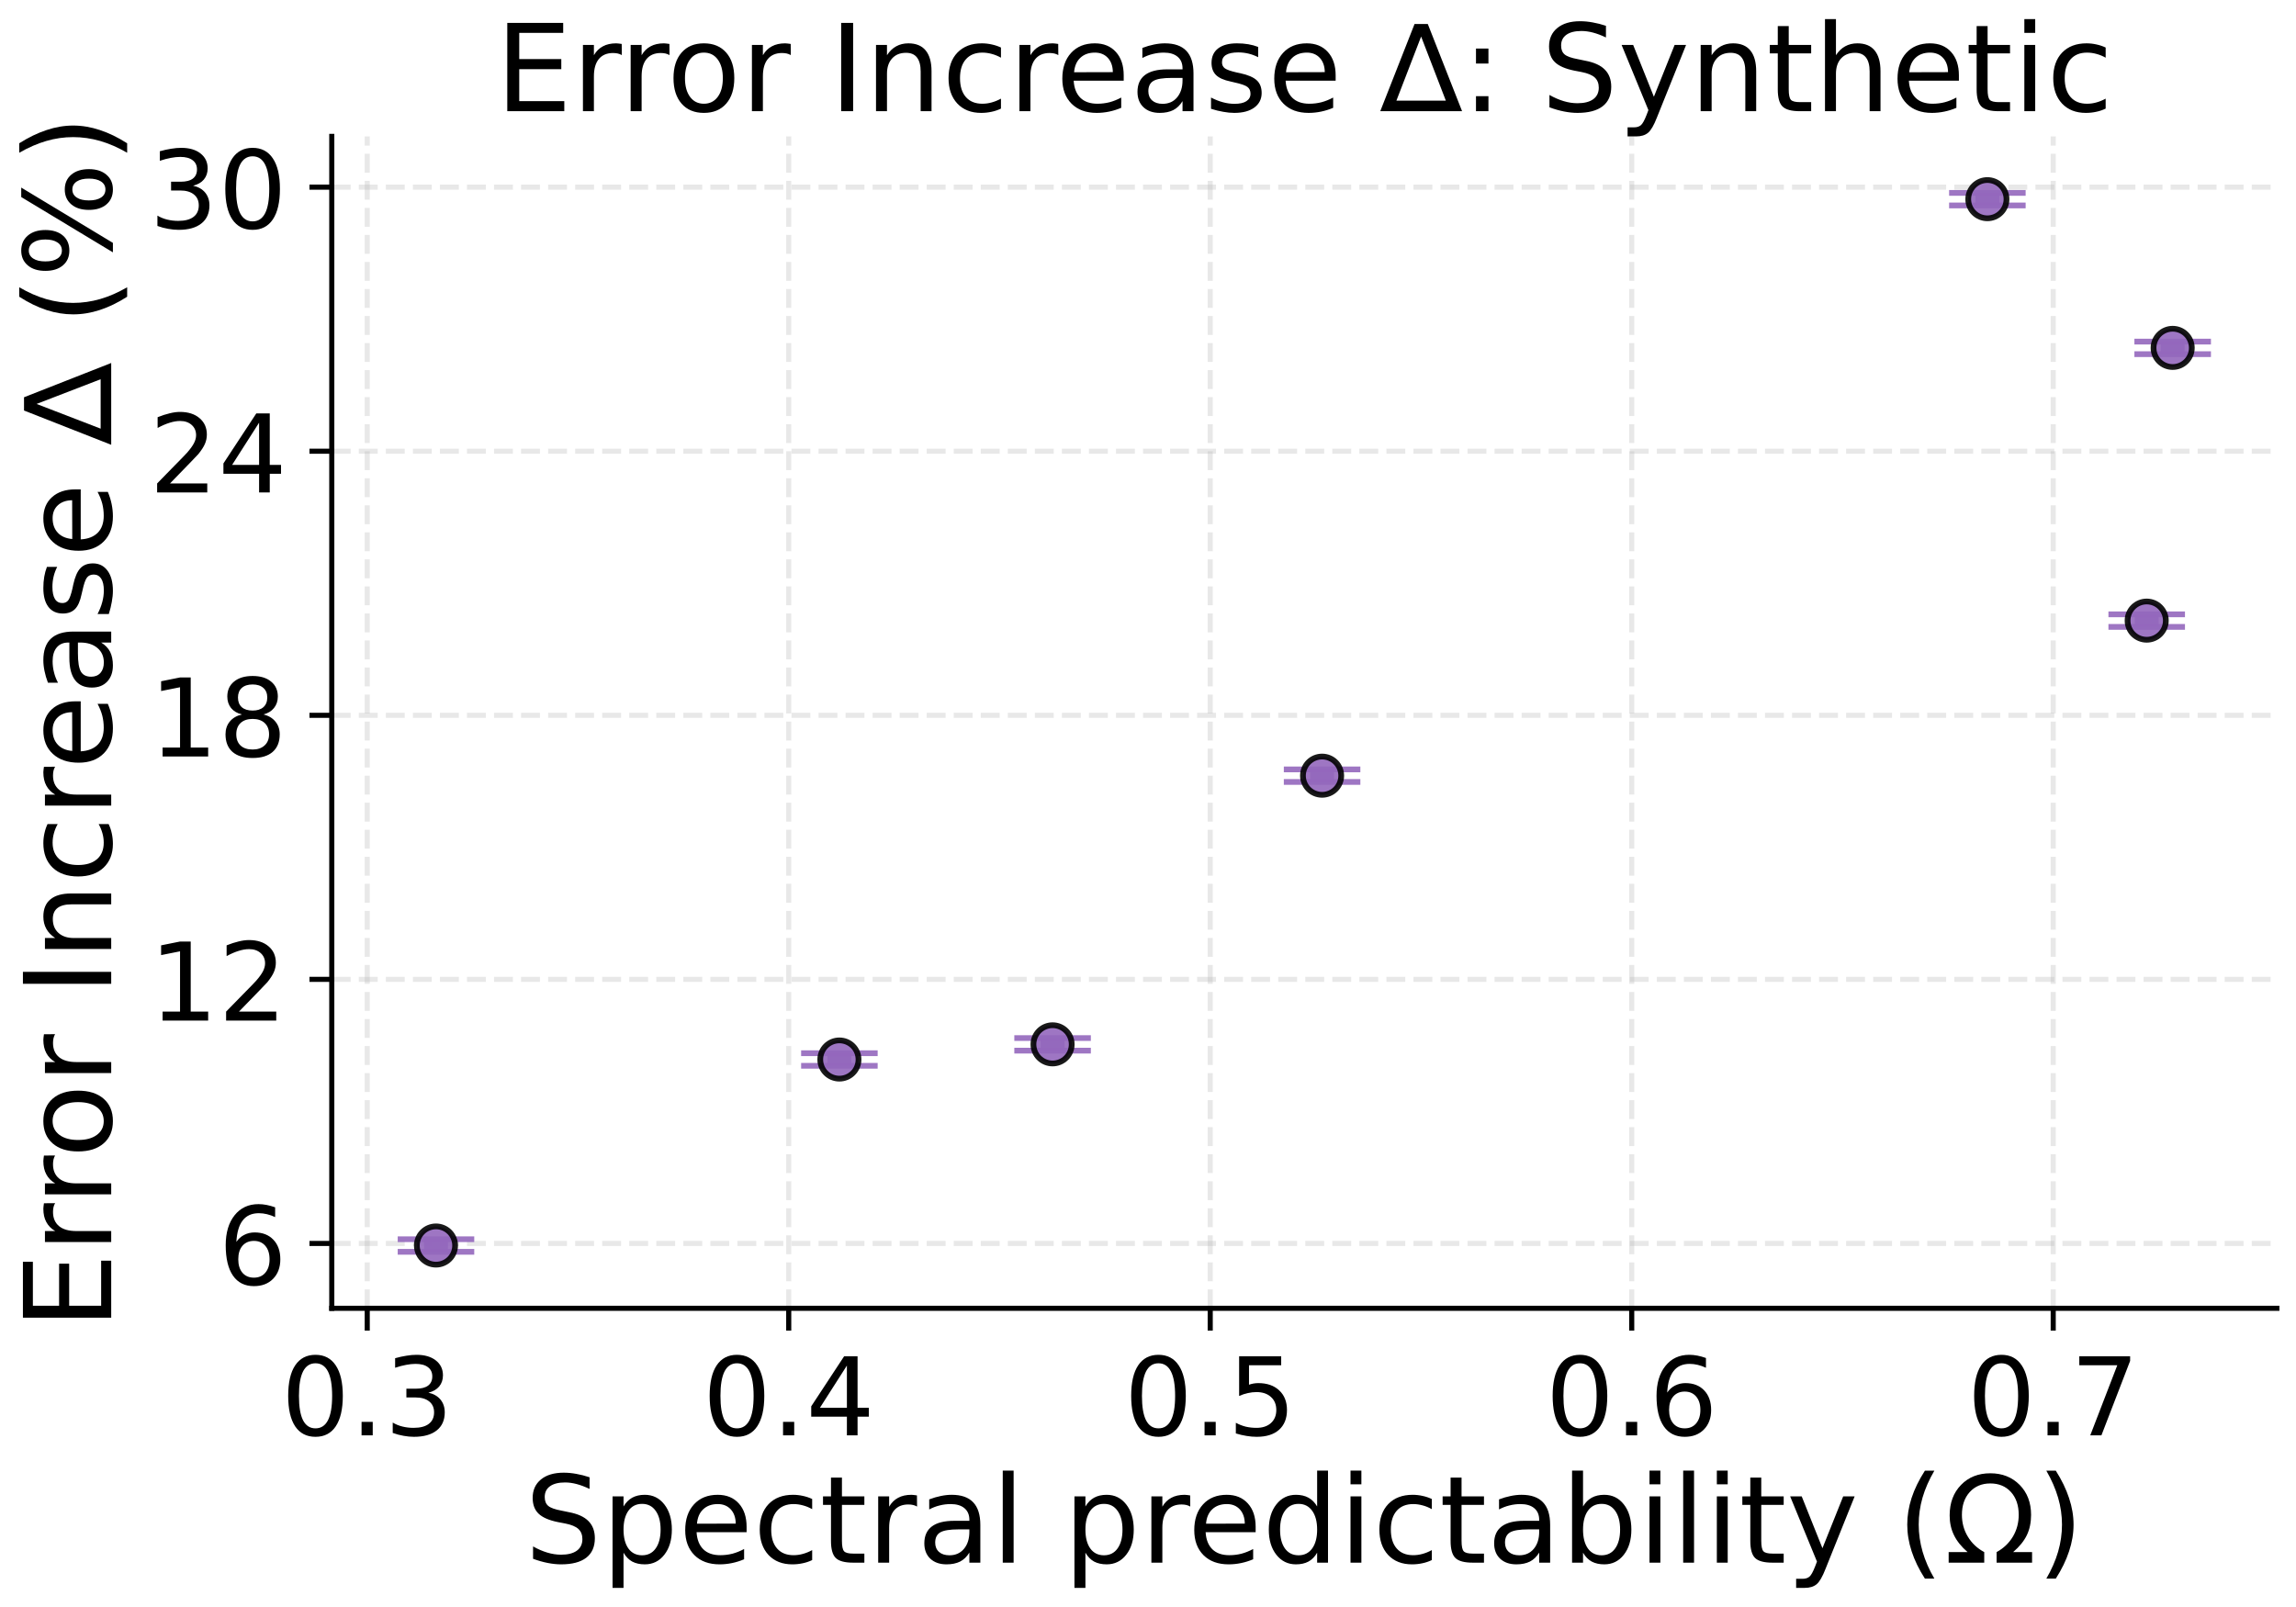
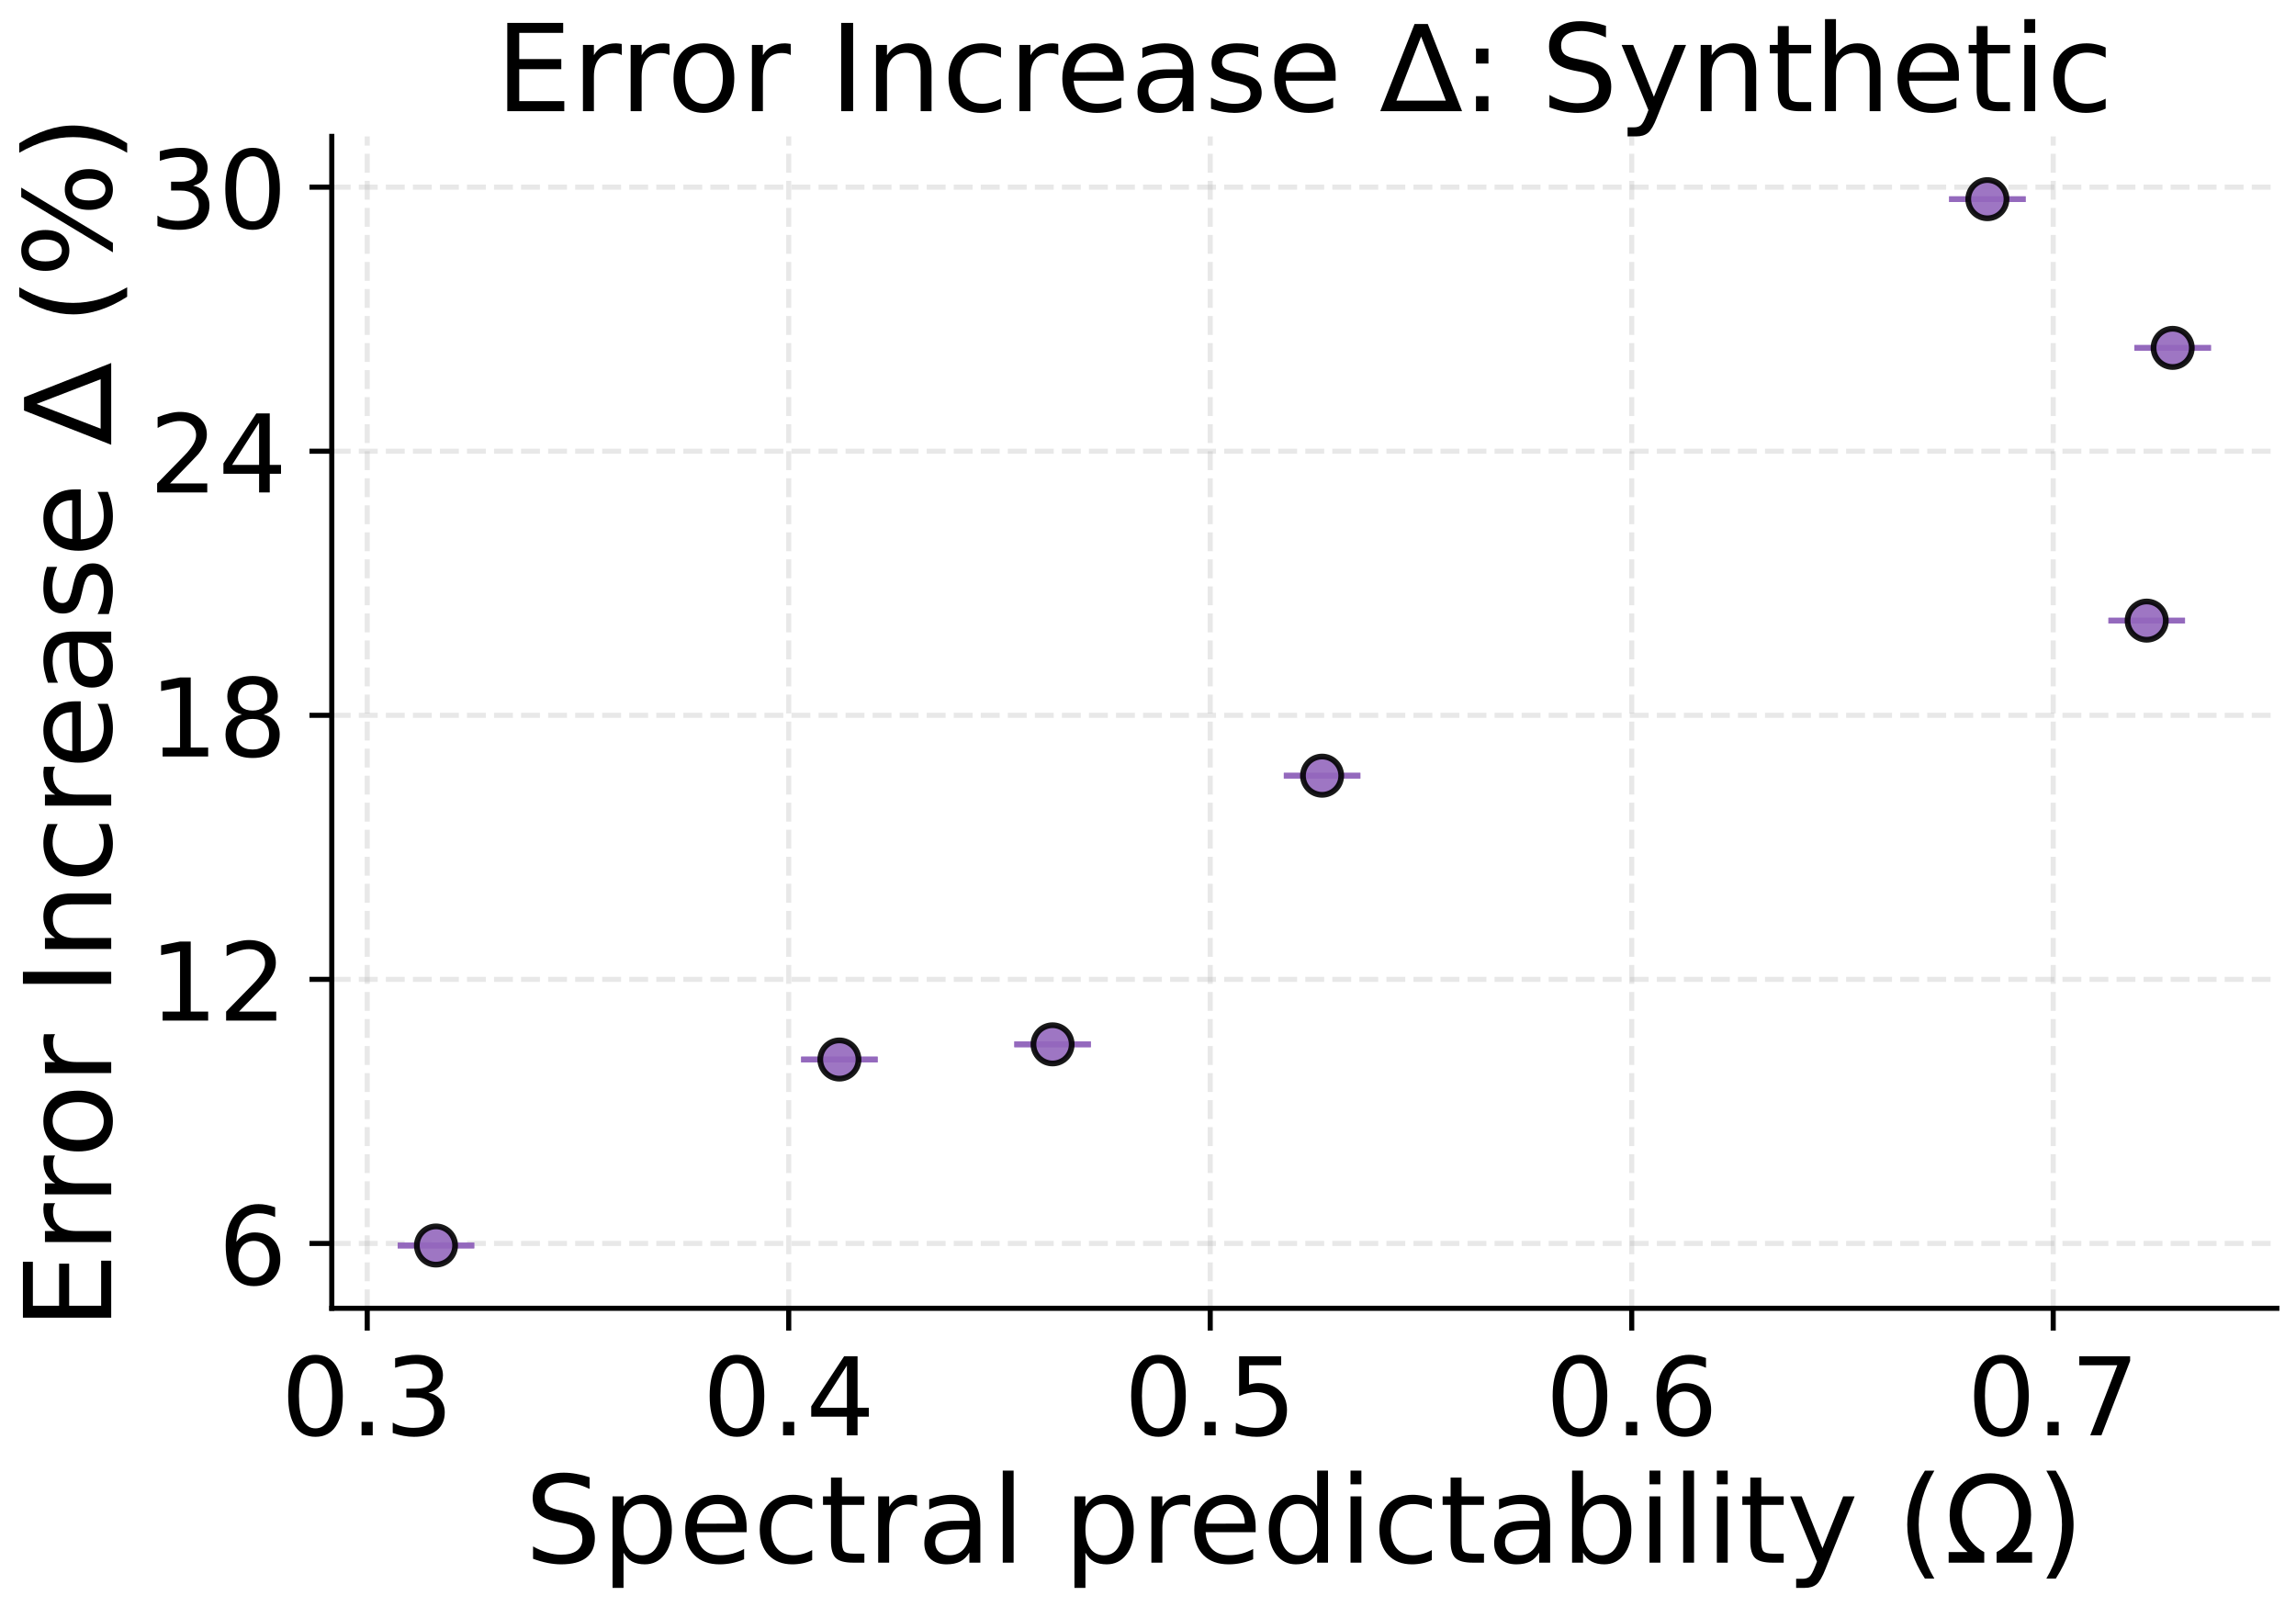
<svg xmlns="http://www.w3.org/2000/svg" xmlns:xlink="http://www.w3.org/1999/xlink" width="360pt" height="252pt" viewBox="0 0 360 252" version="1.1">
  <defs>
    <style type="text/css">*{stroke-linejoin: round; stroke-linecap: butt}</style>
  </defs>
  <g id="figure_1">
    <g id="patch_1">
      <path d="M 0 252  L 360 252  L 360 0  L 0 0  z " style="fill: #ffffff" />
    </g>
    <g id="axes_1">
      <g id="patch_2">
        <path d="M 52.021 205.159  L 357 205.159  L 357 21.389  L 52.021 21.389  z " style="fill: #ffffff" />
      </g>
      <g id="matplotlib.axis_1">
        <g id="xtick_1">
          <g id="line2d_1">
-             <path d="M 57.58 205.159  L 57.58 21.389  " clip-path="url(#pd02715c7b7)" style="fill: none; stroke-dasharray: 2.96,1.28; stroke-dashoffset: 0; stroke: #b0b0b0; stroke-opacity: 0.3; stroke-width: 0.8" />
+             <path d="M 57.58 205.159  L 57.58 21.389  " clip-path="url(#p5b8d9459e5)" style="fill: none; stroke-dasharray: 2.96,1.28; stroke-dashoffset: 0; stroke: #b0b0b0; stroke-opacity: 0.3; stroke-width: 0.8" />
          </g>
          <g id="line2d_2">
            <defs>
-               <path id="m88177eb9a9" d="M 0 0  L 0 3.5  " style="stroke: #000000; stroke-width: 0.8" />
+               <path id="m2939f3c492" d="M 0 0  L 0 3.5  " style="stroke: #000000; stroke-width: 0.8" />
            </defs>
            <g>
-               <use xlink:href="#m88177eb9a9" x="57.58" y="205.159" style="stroke: #000000; stroke-width: 0.8" />
+               <use xlink:href="#m2939f3c492" x="57.58" y="205.159" style="stroke: #000000; stroke-width: 0.8" />
            </g>
          </g>
          <g id="text_1">
            <text style="font: 17px 'DejaVu Sans', 'Bitstream Vera Sans', 'Computer Modern Sans Serif', 'Lucida Grande', 'Verdana', 'Geneva', 'Lucid', 'Arial', 'Helvetica', 'Avant Garde', sans-serif; text-anchor: middle" x="57.58" y="225.076" transform="rotate(-0 57.58037 225.0759)">0.3</text>
          </g>
        </g>
        <g id="xtick_2">
          <g id="line2d_3">
-             <path d="M 123.668 205.159  L 123.668 21.389  " clip-path="url(#pd02715c7b7)" style="fill: none; stroke-dasharray: 2.96,1.28; stroke-dashoffset: 0; stroke: #b0b0b0; stroke-opacity: 0.3; stroke-width: 0.8" />
+             <path d="M 123.668 205.159  L 123.668 21.389  " clip-path="url(#p5b8d9459e5)" style="fill: none; stroke-dasharray: 2.96,1.28; stroke-dashoffset: 0; stroke: #b0b0b0; stroke-opacity: 0.3; stroke-width: 0.8" />
          </g>
          <g id="line2d_4">
            <g>
-               <use xlink:href="#m88177eb9a9" x="123.668" y="205.159" style="stroke: #000000; stroke-width: 0.8" />
+               <use xlink:href="#m2939f3c492" x="123.668" y="205.159" style="stroke: #000000; stroke-width: 0.8" />
            </g>
          </g>
          <g id="text_2">
            <text style="font: 17px 'DejaVu Sans', 'Bitstream Vera Sans', 'Computer Modern Sans Serif', 'Lucida Grande', 'Verdana', 'Geneva', 'Lucid', 'Arial', 'Helvetica', 'Avant Garde', sans-serif; text-anchor: middle" x="123.668" y="225.076" transform="rotate(-0 123.6683 225.0759)">0.4</text>
          </g>
        </g>
        <g id="xtick_3">
          <g id="line2d_5">
-             <path d="M 189.756 205.159  L 189.756 21.389  " clip-path="url(#pd02715c7b7)" style="fill: none; stroke-dasharray: 2.96,1.28; stroke-dashoffset: 0; stroke: #b0b0b0; stroke-opacity: 0.3; stroke-width: 0.8" />
+             <path d="M 189.756 205.159  L 189.756 21.389  " clip-path="url(#p5b8d9459e5)" style="fill: none; stroke-dasharray: 2.96,1.28; stroke-dashoffset: 0; stroke: #b0b0b0; stroke-opacity: 0.3; stroke-width: 0.8" />
          </g>
          <g id="line2d_6">
            <g>
-               <use xlink:href="#m88177eb9a9" x="189.756" y="205.159" style="stroke: #000000; stroke-width: 0.8" />
+               <use xlink:href="#m2939f3c492" x="189.756" y="205.159" style="stroke: #000000; stroke-width: 0.8" />
            </g>
          </g>
          <g id="text_3">
            <text style="font: 17px 'DejaVu Sans', 'Bitstream Vera Sans', 'Computer Modern Sans Serif', 'Lucida Grande', 'Verdana', 'Geneva', 'Lucid', 'Arial', 'Helvetica', 'Avant Garde', sans-serif; text-anchor: middle" x="189.756" y="225.076" transform="rotate(-0 189.7563 225.0759)">0.5</text>
          </g>
        </g>
        <g id="xtick_4">
          <g id="line2d_7">
-             <path d="M 255.844 205.159  L 255.844 21.389  " clip-path="url(#pd02715c7b7)" style="fill: none; stroke-dasharray: 2.96,1.28; stroke-dashoffset: 0; stroke: #b0b0b0; stroke-opacity: 0.3; stroke-width: 0.8" />
+             <path d="M 255.844 205.159  L 255.844 21.389  " clip-path="url(#p5b8d9459e5)" style="fill: none; stroke-dasharray: 2.96,1.28; stroke-dashoffset: 0; stroke: #b0b0b0; stroke-opacity: 0.3; stroke-width: 0.8" />
          </g>
          <g id="line2d_8">
            <g>
-               <use xlink:href="#m88177eb9a9" x="255.844" y="205.159" style="stroke: #000000; stroke-width: 0.8" />
+               <use xlink:href="#m2939f3c492" x="255.844" y="205.159" style="stroke: #000000; stroke-width: 0.8" />
            </g>
          </g>
          <g id="text_4">
            <text style="font: 17px 'DejaVu Sans', 'Bitstream Vera Sans', 'Computer Modern Sans Serif', 'Lucida Grande', 'Verdana', 'Geneva', 'Lucid', 'Arial', 'Helvetica', 'Avant Garde', sans-serif; text-anchor: middle" x="255.844" y="225.076" transform="rotate(-0 255.8443 225.0759)">0.6</text>
          </g>
        </g>
        <g id="xtick_5">
          <g id="line2d_9">
-             <path d="M 321.932 205.159  L 321.932 21.389  " clip-path="url(#pd02715c7b7)" style="fill: none; stroke-dasharray: 2.96,1.28; stroke-dashoffset: 0; stroke: #b0b0b0; stroke-opacity: 0.3; stroke-width: 0.8" />
+             <path d="M 321.932 205.159  L 321.932 21.389  " clip-path="url(#p5b8d9459e5)" style="fill: none; stroke-dasharray: 2.96,1.28; stroke-dashoffset: 0; stroke: #b0b0b0; stroke-opacity: 0.3; stroke-width: 0.8" />
          </g>
          <g id="line2d_10">
            <g>
-               <use xlink:href="#m88177eb9a9" x="321.932" y="205.159" style="stroke: #000000; stroke-width: 0.8" />
+               <use xlink:href="#m2939f3c492" x="321.932" y="205.159" style="stroke: #000000; stroke-width: 0.8" />
            </g>
          </g>
          <g id="text_5">
            <text style="font: 17px 'DejaVu Sans', 'Bitstream Vera Sans', 'Computer Modern Sans Serif', 'Lucida Grande', 'Verdana', 'Geneva', 'Lucid', 'Arial', 'Helvetica', 'Avant Garde', sans-serif; text-anchor: middle" x="321.932" y="225.076" transform="rotate(-0 321.9323 225.0759)">0.7</text>
          </g>
        </g>
        <g id="text_6">
          <text style="font: 19px 'DejaVu Sans', 'Bitstream Vera Sans', 'Computer Modern Sans Serif', 'Lucida Grande', 'Verdana', 'Geneva', 'Lucid', 'Arial', 'Helvetica', 'Avant Garde', sans-serif; text-anchor: middle" x="204.51" y="245.048" transform="rotate(-0 204.5105 245.0484)">Spectral predictability (Ω)</text>
        </g>
      </g>
      <g id="matplotlib.axis_2">
        <g id="ytick_1">
          <g id="line2d_11">
-             <path d="M 52.021 194.99  L 357 194.99  " clip-path="url(#pd02715c7b7)" style="fill: none; stroke-dasharray: 2.96,1.28; stroke-dashoffset: 0; stroke: #b0b0b0; stroke-opacity: 0.3; stroke-width: 0.8" />
+             <path d="M 52.021 194.99  L 357 194.99  " clip-path="url(#p5b8d9459e5)" style="fill: none; stroke-dasharray: 2.96,1.28; stroke-dashoffset: 0; stroke: #b0b0b0; stroke-opacity: 0.3; stroke-width: 0.8" />
          </g>
          <g id="line2d_12">
            <defs>
-               <path id="me9478b784d" d="M 0 0  L -3.5 0  " style="stroke: #000000; stroke-width: 0.8" />
+               <path id="m5dc275834f" d="M 0 0  L -3.5 0  " style="stroke: #000000; stroke-width: 0.8" />
            </defs>
            <g>
-               <use xlink:href="#me9478b784d" x="52.021" y="194.99" style="stroke: #000000; stroke-width: 0.8" />
+               <use xlink:href="#m5dc275834f" x="52.021" y="194.99" style="stroke: #000000; stroke-width: 0.8" />
            </g>
          </g>
          <g id="text_7">
            <text style="font: 17px 'DejaVu Sans', 'Bitstream Vera Sans', 'Computer Modern Sans Serif', 'Lucida Grande', 'Verdana', 'Geneva', 'Lucid', 'Arial', 'Helvetica', 'Avant Garde', sans-serif; text-anchor: end" x="45.021" y="201.448" transform="rotate(-0 45.02118 201.4482)">6</text>
          </g>
        </g>
        <g id="ytick_2">
          <g id="line2d_13">
-             <path d="M 52.021 153.579  L 357 153.579  " clip-path="url(#pd02715c7b7)" style="fill: none; stroke-dasharray: 2.96,1.28; stroke-dashoffset: 0; stroke: #b0b0b0; stroke-opacity: 0.3; stroke-width: 0.8" />
+             <path d="M 52.021 153.579  L 357 153.579  " clip-path="url(#p5b8d9459e5)" style="fill: none; stroke-dasharray: 2.96,1.28; stroke-dashoffset: 0; stroke: #b0b0b0; stroke-opacity: 0.3; stroke-width: 0.8" />
          </g>
          <g id="line2d_14">
            <g>
-               <use xlink:href="#me9478b784d" x="52.021" y="153.579" style="stroke: #000000; stroke-width: 0.8" />
+               <use xlink:href="#m5dc275834f" x="52.021" y="153.579" style="stroke: #000000; stroke-width: 0.8" />
            </g>
          </g>
          <g id="text_8">
            <text style="font: 17px 'DejaVu Sans', 'Bitstream Vera Sans', 'Computer Modern Sans Serif', 'Lucida Grande', 'Verdana', 'Geneva', 'Lucid', 'Arial', 'Helvetica', 'Avant Garde', sans-serif; text-anchor: end" x="45.021" y="160.038" transform="rotate(-0 45.02118 160.0377)">12</text>
          </g>
        </g>
        <g id="ytick_3">
          <g id="line2d_15">
-             <path d="M 52.021 112.169  L 357 112.169  " clip-path="url(#pd02715c7b7)" style="fill: none; stroke-dasharray: 2.96,1.28; stroke-dashoffset: 0; stroke: #b0b0b0; stroke-opacity: 0.3; stroke-width: 0.8" />
+             <path d="M 52.021 112.169  L 357 112.169  " clip-path="url(#p5b8d9459e5)" style="fill: none; stroke-dasharray: 2.96,1.28; stroke-dashoffset: 0; stroke: #b0b0b0; stroke-opacity: 0.3; stroke-width: 0.8" />
          </g>
          <g id="line2d_16">
            <g>
-               <use xlink:href="#me9478b784d" x="52.021" y="112.169" style="stroke: #000000; stroke-width: 0.8" />
+               <use xlink:href="#m5dc275834f" x="52.021" y="112.169" style="stroke: #000000; stroke-width: 0.8" />
            </g>
          </g>
          <g id="text_9">
            <text style="font: 17px 'DejaVu Sans', 'Bitstream Vera Sans', 'Computer Modern Sans Serif', 'Lucida Grande', 'Verdana', 'Geneva', 'Lucid', 'Arial', 'Helvetica', 'Avant Garde', sans-serif; text-anchor: end" x="45.021" y="118.627" transform="rotate(-0 45.02118 118.6273)">18</text>
          </g>
        </g>
        <g id="ytick_4">
          <g id="line2d_17">
-             <path d="M 52.021 70.758  L 357 70.758  " clip-path="url(#pd02715c7b7)" style="fill: none; stroke-dasharray: 2.96,1.28; stroke-dashoffset: 0; stroke: #b0b0b0; stroke-opacity: 0.3; stroke-width: 0.8" />
+             <path d="M 52.021 70.758  L 357 70.758  " clip-path="url(#p5b8d9459e5)" style="fill: none; stroke-dasharray: 2.96,1.28; stroke-dashoffset: 0; stroke: #b0b0b0; stroke-opacity: 0.3; stroke-width: 0.8" />
          </g>
          <g id="line2d_18">
            <g>
-               <use xlink:href="#me9478b784d" x="52.021" y="70.758" style="stroke: #000000; stroke-width: 0.8" />
+               <use xlink:href="#m5dc275834f" x="52.021" y="70.758" style="stroke: #000000; stroke-width: 0.8" />
            </g>
          </g>
          <g id="text_10">
            <text style="font: 17px 'DejaVu Sans', 'Bitstream Vera Sans', 'Computer Modern Sans Serif', 'Lucida Grande', 'Verdana', 'Geneva', 'Lucid', 'Arial', 'Helvetica', 'Avant Garde', sans-serif; text-anchor: end" x="45.021" y="77.217" transform="rotate(-0 45.02118 77.21678)">24</text>
          </g>
        </g>
        <g id="ytick_5">
          <g id="line2d_19">
-             <path d="M 52.021 29.348  L 357 29.348  " clip-path="url(#pd02715c7b7)" style="fill: none; stroke-dasharray: 2.96,1.28; stroke-dashoffset: 0; stroke: #b0b0b0; stroke-opacity: 0.3; stroke-width: 0.8" />
+             <path d="M 52.021 29.348  L 357 29.348  " clip-path="url(#p5b8d9459e5)" style="fill: none; stroke-dasharray: 2.96,1.28; stroke-dashoffset: 0; stroke: #b0b0b0; stroke-opacity: 0.3; stroke-width: 0.8" />
          </g>
          <g id="line2d_20">
            <g>
-               <use xlink:href="#me9478b784d" x="52.021" y="29.348" style="stroke: #000000; stroke-width: 0.8" />
+               <use xlink:href="#m5dc275834f" x="52.021" y="29.348" style="stroke: #000000; stroke-width: 0.8" />
            </g>
          </g>
          <g id="text_11">
            <text style="font: 17px 'DejaVu Sans', 'Bitstream Vera Sans', 'Computer Modern Sans Serif', 'Lucida Grande', 'Verdana', 'Geneva', 'Lucid', 'Arial', 'Helvetica', 'Avant Garde', sans-serif; text-anchor: end" x="45.021" y="35.806" transform="rotate(-0 45.02118 35.80631)">30</text>
          </g>
        </g>
        <g id="text_12">
          <text style="font: 19px 'DejaVu Sans', 'Bitstream Vera Sans', 'Computer Modern Sans Serif', 'Lucida Grande', 'Verdana', 'Geneva', 'Lucid', 'Arial', 'Helvetica', 'Avant Garde', sans-serif; text-anchor: middle" x="17.437" y="113.274" transform="rotate(-90 17.43727 113.2736)">Error Increase ∆ (%)</text>
        </g>
      </g>
      <g id="line2d_21">
-         <path d="M 52.021 236.4  L 357 236.4  " clip-path="url(#pd02715c7b7)" style="fill: none; stroke-dasharray: 3.7,1.6; stroke-dashoffset: 0; stroke: #000000; stroke-opacity: 0.6" />
+         <path d="M 52.021 236.4  L 357 236.4  " clip-path="url(#p5b8d9459e5)" style="fill: none; stroke-dasharray: 3.7,1.6; stroke-dashoffset: 0; stroke: #000000; stroke-opacity: 0.6" />
      </g>
      <g id="patch_3">
        <path d="M 52.021 205.159  L 52.021 21.389  " style="fill: none; stroke: #000000; stroke-width: 0.8; stroke-linejoin: miter; stroke-linecap: square" />
      </g>
      <g id="patch_4">
        <path d="M 52.021 205.159  L 357 205.159  " style="fill: none; stroke: #000000; stroke-width: 0.8; stroke-linejoin: miter; stroke-linecap: square" />
      </g>
      <g id="LineCollection_1">
-         <path d="M 68.359 196.298  L 68.359 194.329  " clip-path="url(#pd02715c7b7)" style="fill: none; stroke: #9467bd; stroke-opacity: 0.9; stroke-width: 3.75" />
+         <path d="M 68.359 195.314  L 68.359 195.314  " clip-path="url(#p5b8d9459e5)" style="fill: none; stroke: #9467bd; stroke-opacity: 0.9; stroke-width: 3.75" />
      </g>
      <g id="line2d_22">
        <defs>
-           <path id="m83bd0544b6" d="M 6 0  L -6 -0  " style="stroke: #9467bd; stroke-opacity: 0.9; stroke-width: 0.9" />
+           <path id="m549d8cf925" d="M 6 0  L -6 -0  " style="stroke: #9467bd; stroke-opacity: 0.9; stroke-width: 0.9" />
        </defs>
-         <g clip-path="url(#pd02715c7b7)">
-           <use xlink:href="#m83bd0544b6" x="68.359" y="196.298" style="fill: #9467bd; fill-opacity: 0.9; stroke: #9467bd; stroke-opacity: 0.9; stroke-width: 0.9" />
+         <g clip-path="url(#p5b8d9459e5)">
+           <use xlink:href="#m549d8cf925" x="68.359" y="195.314" style="fill: #9467bd; fill-opacity: 0.9; stroke: #9467bd; stroke-opacity: 0.9; stroke-width: 0.9" />
        </g>
      </g>
      <g id="line2d_23">
-         <g clip-path="url(#pd02715c7b7)">
-           <use xlink:href="#m83bd0544b6" x="68.359" y="194.329" style="fill: #9467bd; fill-opacity: 0.9; stroke: #9467bd; stroke-opacity: 0.9; stroke-width: 0.9" />
+         <g clip-path="url(#p5b8d9459e5)">
+           <use xlink:href="#m549d8cf925" x="68.359" y="195.314" style="fill: #9467bd; fill-opacity: 0.9; stroke: #9467bd; stroke-opacity: 0.9; stroke-width: 0.9" />
        </g>
      </g>
      <g id="LineCollection_2">
-         <path d="M 131.612 167.131  L 131.612 165.162  " clip-path="url(#pd02715c7b7)" style="fill: none; stroke: #9467bd; stroke-opacity: 0.9; stroke-width: 3.75" />
+         <path d="M 131.612 166.147  L 131.612 166.147  " clip-path="url(#p5b8d9459e5)" style="fill: none; stroke: #9467bd; stroke-opacity: 0.9; stroke-width: 3.75" />
      </g>
      <g id="line2d_24">
-         <g clip-path="url(#pd02715c7b7)">
-           <use xlink:href="#m83bd0544b6" x="131.612" y="167.131" style="fill: #9467bd; fill-opacity: 0.9; stroke: #9467bd; stroke-opacity: 0.9; stroke-width: 0.9" />
+         <g clip-path="url(#p5b8d9459e5)">
+           <use xlink:href="#m549d8cf925" x="131.612" y="166.147" style="fill: #9467bd; fill-opacity: 0.9; stroke: #9467bd; stroke-opacity: 0.9; stroke-width: 0.9" />
        </g>
      </g>
      <g id="line2d_25">
-         <g clip-path="url(#pd02715c7b7)">
-           <use xlink:href="#m83bd0544b6" x="131.612" y="165.162" style="fill: #9467bd; fill-opacity: 0.9; stroke: #9467bd; stroke-opacity: 0.9; stroke-width: 0.9" />
+         <g clip-path="url(#p5b8d9459e5)">
+           <use xlink:href="#m549d8cf925" x="131.612" y="166.147" style="fill: #9467bd; fill-opacity: 0.9; stroke: #9467bd; stroke-opacity: 0.9; stroke-width: 0.9" />
        </g>
      </g>
      <g id="LineCollection_3">
-         <path d="M 165.039 164.752  L 165.039 162.783  " clip-path="url(#pd02715c7b7)" style="fill: none; stroke: #9467bd; stroke-opacity: 0.9; stroke-width: 3.75" />
+         <path d="M 165.039 163.768  L 165.039 163.768  " clip-path="url(#p5b8d9459e5)" style="fill: none; stroke: #9467bd; stroke-opacity: 0.9; stroke-width: 3.75" />
      </g>
      <g id="line2d_26">
-         <g clip-path="url(#pd02715c7b7)">
-           <use xlink:href="#m83bd0544b6" x="165.039" y="164.752" style="fill: #9467bd; fill-opacity: 0.9; stroke: #9467bd; stroke-opacity: 0.9; stroke-width: 0.9" />
+         <g clip-path="url(#p5b8d9459e5)">
+           <use xlink:href="#m549d8cf925" x="165.039" y="163.768" style="fill: #9467bd; fill-opacity: 0.9; stroke: #9467bd; stroke-opacity: 0.9; stroke-width: 0.9" />
        </g>
      </g>
      <g id="line2d_27">
-         <g clip-path="url(#pd02715c7b7)">
-           <use xlink:href="#m83bd0544b6" x="165.039" y="162.783" style="fill: #9467bd; fill-opacity: 0.9; stroke: #9467bd; stroke-opacity: 0.9; stroke-width: 0.9" />
+         <g clip-path="url(#p5b8d9459e5)">
+           <use xlink:href="#m549d8cf925" x="165.039" y="163.768" style="fill: #9467bd; fill-opacity: 0.9; stroke: #9467bd; stroke-opacity: 0.9; stroke-width: 0.9" />
        </g>
      </g>
      <g id="LineCollection_4">
-         <path d="M 207.296 122.621  L 207.296 120.652  " clip-path="url(#pd02715c7b7)" style="fill: none; stroke: #9467bd; stroke-opacity: 0.9; stroke-width: 3.75" />
+         <path d="M 207.296 121.637  L 207.296 121.637  " clip-path="url(#p5b8d9459e5)" style="fill: none; stroke: #9467bd; stroke-opacity: 0.9; stroke-width: 3.75" />
      </g>
      <g id="line2d_28">
-         <g clip-path="url(#pd02715c7b7)">
-           <use xlink:href="#m83bd0544b6" x="207.296" y="122.621" style="fill: #9467bd; fill-opacity: 0.9; stroke: #9467bd; stroke-opacity: 0.9; stroke-width: 0.9" />
+         <g clip-path="url(#p5b8d9459e5)">
+           <use xlink:href="#m549d8cf925" x="207.296" y="121.637" style="fill: #9467bd; fill-opacity: 0.9; stroke: #9467bd; stroke-opacity: 0.9; stroke-width: 0.9" />
        </g>
      </g>
      <g id="line2d_29">
-         <g clip-path="url(#pd02715c7b7)">
-           <use xlink:href="#m83bd0544b6" x="207.296" y="120.652" style="fill: #9467bd; fill-opacity: 0.9; stroke: #9467bd; stroke-opacity: 0.9; stroke-width: 0.9" />
+         <g clip-path="url(#p5b8d9459e5)">
+           <use xlink:href="#m549d8cf925" x="207.296" y="121.637" style="fill: #9467bd; fill-opacity: 0.9; stroke: #9467bd; stroke-opacity: 0.9; stroke-width: 0.9" />
        </g>
      </g>
      <g id="LineCollection_5">
-         <path d="M 311.609 32.218  L 311.609 30.249  " clip-path="url(#pd02715c7b7)" style="fill: none; stroke: #9467bd; stroke-opacity: 0.9; stroke-width: 3.75" />
+         <path d="M 311.609 31.233  L 311.609 31.233  " clip-path="url(#p5b8d9459e5)" style="fill: none; stroke: #9467bd; stroke-opacity: 0.9; stroke-width: 3.75" />
      </g>
      <g id="line2d_30">
-         <g clip-path="url(#pd02715c7b7)">
-           <use xlink:href="#m83bd0544b6" x="311.609" y="32.218" style="fill: #9467bd; fill-opacity: 0.9; stroke: #9467bd; stroke-opacity: 0.9; stroke-width: 0.9" />
+         <g clip-path="url(#p5b8d9459e5)">
+           <use xlink:href="#m549d8cf925" x="311.609" y="31.233" style="fill: #9467bd; fill-opacity: 0.9; stroke: #9467bd; stroke-opacity: 0.9; stroke-width: 0.9" />
        </g>
      </g>
      <g id="line2d_31">
-         <g clip-path="url(#pd02715c7b7)">
-           <use xlink:href="#m83bd0544b6" x="311.609" y="30.249" style="fill: #9467bd; fill-opacity: 0.9; stroke: #9467bd; stroke-opacity: 0.9; stroke-width: 0.9" />
+         <g clip-path="url(#p5b8d9459e5)">
+           <use xlink:href="#m549d8cf925" x="311.609" y="31.233" style="fill: #9467bd; fill-opacity: 0.9; stroke: #9467bd; stroke-opacity: 0.9; stroke-width: 0.9" />
        </g>
      </g>
      <g id="LineCollection_6">
-         <path d="M 336.591 98.306  L 336.591 96.337  " clip-path="url(#pd02715c7b7)" style="fill: none; stroke: #9467bd; stroke-opacity: 0.9; stroke-width: 3.75" />
+         <path d="M 336.591 97.321  L 336.591 97.321  " clip-path="url(#p5b8d9459e5)" style="fill: none; stroke: #9467bd; stroke-opacity: 0.9; stroke-width: 3.75" />
      </g>
      <g id="line2d_32">
-         <g clip-path="url(#pd02715c7b7)">
-           <use xlink:href="#m83bd0544b6" x="336.591" y="98.306" style="fill: #9467bd; fill-opacity: 0.9; stroke: #9467bd; stroke-opacity: 0.9; stroke-width: 0.9" />
+         <g clip-path="url(#p5b8d9459e5)">
+           <use xlink:href="#m549d8cf925" x="336.591" y="97.321" style="fill: #9467bd; fill-opacity: 0.9; stroke: #9467bd; stroke-opacity: 0.9; stroke-width: 0.9" />
        </g>
      </g>
      <g id="line2d_33">
-         <g clip-path="url(#pd02715c7b7)">
-           <use xlink:href="#m83bd0544b6" x="336.591" y="96.337" style="fill: #9467bd; fill-opacity: 0.9; stroke: #9467bd; stroke-opacity: 0.9; stroke-width: 0.9" />
+         <g clip-path="url(#p5b8d9459e5)">
+           <use xlink:href="#m549d8cf925" x="336.591" y="97.321" style="fill: #9467bd; fill-opacity: 0.9; stroke: #9467bd; stroke-opacity: 0.9; stroke-width: 0.9" />
        </g>
      </g>
      <g id="LineCollection_7">
-         <path d="M 340.662 55.536  L 340.662 53.567  " clip-path="url(#pd02715c7b7)" style="fill: none; stroke: #9467bd; stroke-opacity: 0.9; stroke-width: 3.75" />
+         <path d="M 340.662 54.552  L 340.662 54.552  " clip-path="url(#p5b8d9459e5)" style="fill: none; stroke: #9467bd; stroke-opacity: 0.9; stroke-width: 3.75" />
      </g>
      <g id="line2d_34">
-         <g clip-path="url(#pd02715c7b7)">
-           <use xlink:href="#m83bd0544b6" x="340.662" y="55.536" style="fill: #9467bd; fill-opacity: 0.9; stroke: #9467bd; stroke-opacity: 0.9; stroke-width: 0.9" />
+         <g clip-path="url(#p5b8d9459e5)">
+           <use xlink:href="#m549d8cf925" x="340.662" y="54.552" style="fill: #9467bd; fill-opacity: 0.9; stroke: #9467bd; stroke-opacity: 0.9; stroke-width: 0.9" />
        </g>
      </g>
      <g id="line2d_35">
-         <g clip-path="url(#pd02715c7b7)">
-           <use xlink:href="#m83bd0544b6" x="340.662" y="53.567" style="fill: #9467bd; fill-opacity: 0.9; stroke: #9467bd; stroke-opacity: 0.9; stroke-width: 0.9" />
+         <g clip-path="url(#p5b8d9459e5)">
+           <use xlink:href="#m549d8cf925" x="340.662" y="54.552" style="fill: #9467bd; fill-opacity: 0.9; stroke: #9467bd; stroke-opacity: 0.9; stroke-width: 0.9" />
        </g>
      </g>
      <g id="text_13">
        <text style="font: 19px 'DejaVu Sans', 'Bitstream Vera Sans', 'Computer Modern Sans Serif', 'Lucida Grande', 'Verdana', 'Geneva', 'Lucid', 'Arial', 'Helvetica', 'Avant Garde', sans-serif; text-anchor: middle" x="204.51" y="17.437" transform="rotate(-0 204.5105 17.43727)">Error Increase ∆: Synthetic</text>
      </g>
      <g id="line2d_36">
        <defs>
-           <path id="m85c6657ef1" d="M 0 3  C 0.796 3 1.559 2.684 2.121 2.121  C 2.684 1.559 3 0.796 3 0  C 3 -0.796 2.684 -1.559 2.121 -2.121  C 1.559 -2.684 0.796 -3 0 -3  C -0.796 -3 -1.559 -2.684 -2.121 -2.121  C -2.684 -1.559 -3 -0.796 -3 0  C -3 0.796 -2.684 1.559 -2.121 2.121  C -1.559 2.684 -0.796 3 0 3  z " style="stroke: #000000; stroke-opacity: 0.9; stroke-width: 0.9" />
+           <path id="mc974ea4847" d="M 0 3  C 0.796 3 1.559 2.684 2.121 2.121  C 2.684 1.559 3 0.796 3 0  C 3 -0.796 2.684 -1.559 2.121 -2.121  C 1.559 -2.684 0.796 -3 0 -3  C -0.796 -3 -1.559 -2.684 -2.121 -2.121  C -2.684 -1.559 -3 -0.796 -3 0  C -3 0.796 -2.684 1.559 -2.121 2.121  C -1.559 2.684 -0.796 3 0 3  z " style="stroke: #000000; stroke-opacity: 0.9; stroke-width: 0.9" />
        </defs>
-         <g clip-path="url(#pd02715c7b7)">
-           <use xlink:href="#m85c6657ef1" x="68.359" y="195.314" style="fill: #9467bd; fill-opacity: 0.9; stroke: #000000; stroke-opacity: 0.9; stroke-width: 0.9" />
+         <g clip-path="url(#p5b8d9459e5)">
+           <use xlink:href="#mc974ea4847" x="68.359" y="195.314" style="fill: #9467bd; fill-opacity: 0.9; stroke: #000000; stroke-opacity: 0.9; stroke-width: 0.9" />
        </g>
      </g>
      <g id="line2d_37">
-         <g clip-path="url(#pd02715c7b7)">
-           <use xlink:href="#m85c6657ef1" x="131.612" y="166.147" style="fill: #9467bd; fill-opacity: 0.9; stroke: #000000; stroke-opacity: 0.9; stroke-width: 0.9" />
+         <g clip-path="url(#p5b8d9459e5)">
+           <use xlink:href="#mc974ea4847" x="131.612" y="166.147" style="fill: #9467bd; fill-opacity: 0.9; stroke: #000000; stroke-opacity: 0.9; stroke-width: 0.9" />
        </g>
      </g>
      <g id="line2d_38">
-         <g clip-path="url(#pd02715c7b7)">
-           <use xlink:href="#m85c6657ef1" x="165.039" y="163.768" style="fill: #9467bd; fill-opacity: 0.9; stroke: #000000; stroke-opacity: 0.9; stroke-width: 0.9" />
+         <g clip-path="url(#p5b8d9459e5)">
+           <use xlink:href="#mc974ea4847" x="165.039" y="163.768" style="fill: #9467bd; fill-opacity: 0.9; stroke: #000000; stroke-opacity: 0.9; stroke-width: 0.9" />
        </g>
      </g>
      <g id="line2d_39">
-         <g clip-path="url(#pd02715c7b7)">
-           <use xlink:href="#m85c6657ef1" x="207.296" y="121.637" style="fill: #9467bd; fill-opacity: 0.9; stroke: #000000; stroke-opacity: 0.9; stroke-width: 0.9" />
+         <g clip-path="url(#p5b8d9459e5)">
+           <use xlink:href="#mc974ea4847" x="207.296" y="121.637" style="fill: #9467bd; fill-opacity: 0.9; stroke: #000000; stroke-opacity: 0.9; stroke-width: 0.9" />
        </g>
      </g>
      <g id="line2d_40">
-         <g clip-path="url(#pd02715c7b7)">
-           <use xlink:href="#m85c6657ef1" x="311.609" y="31.233" style="fill: #9467bd; fill-opacity: 0.9; stroke: #000000; stroke-opacity: 0.9; stroke-width: 0.9" />
+         <g clip-path="url(#p5b8d9459e5)">
+           <use xlink:href="#mc974ea4847" x="311.609" y="31.233" style="fill: #9467bd; fill-opacity: 0.9; stroke: #000000; stroke-opacity: 0.9; stroke-width: 0.9" />
        </g>
      </g>
      <g id="line2d_41">
-         <g clip-path="url(#pd02715c7b7)">
-           <use xlink:href="#m85c6657ef1" x="336.591" y="97.321" style="fill: #9467bd; fill-opacity: 0.9; stroke: #000000; stroke-opacity: 0.9; stroke-width: 0.9" />
+         <g clip-path="url(#p5b8d9459e5)">
+           <use xlink:href="#mc974ea4847" x="336.591" y="97.321" style="fill: #9467bd; fill-opacity: 0.9; stroke: #000000; stroke-opacity: 0.9; stroke-width: 0.9" />
        </g>
      </g>
      <g id="line2d_42">
-         <g clip-path="url(#pd02715c7b7)">
-           <use xlink:href="#m85c6657ef1" x="340.662" y="54.552" style="fill: #9467bd; fill-opacity: 0.9; stroke: #000000; stroke-opacity: 0.9; stroke-width: 0.9" />
+         <g clip-path="url(#p5b8d9459e5)">
+           <use xlink:href="#mc974ea4847" x="340.662" y="54.552" style="fill: #9467bd; fill-opacity: 0.9; stroke: #000000; stroke-opacity: 0.9; stroke-width: 0.9" />
        </g>
      </g>
    </g>
  </g>
  <defs>
-     <clipPath id="pd02715c7b7">
+     <clipPath id="p5b8d9459e5">
      <rect x="52.021" y="21.389" width="304.979" height="183.77" />
    </clipPath>
  </defs>
</svg>
